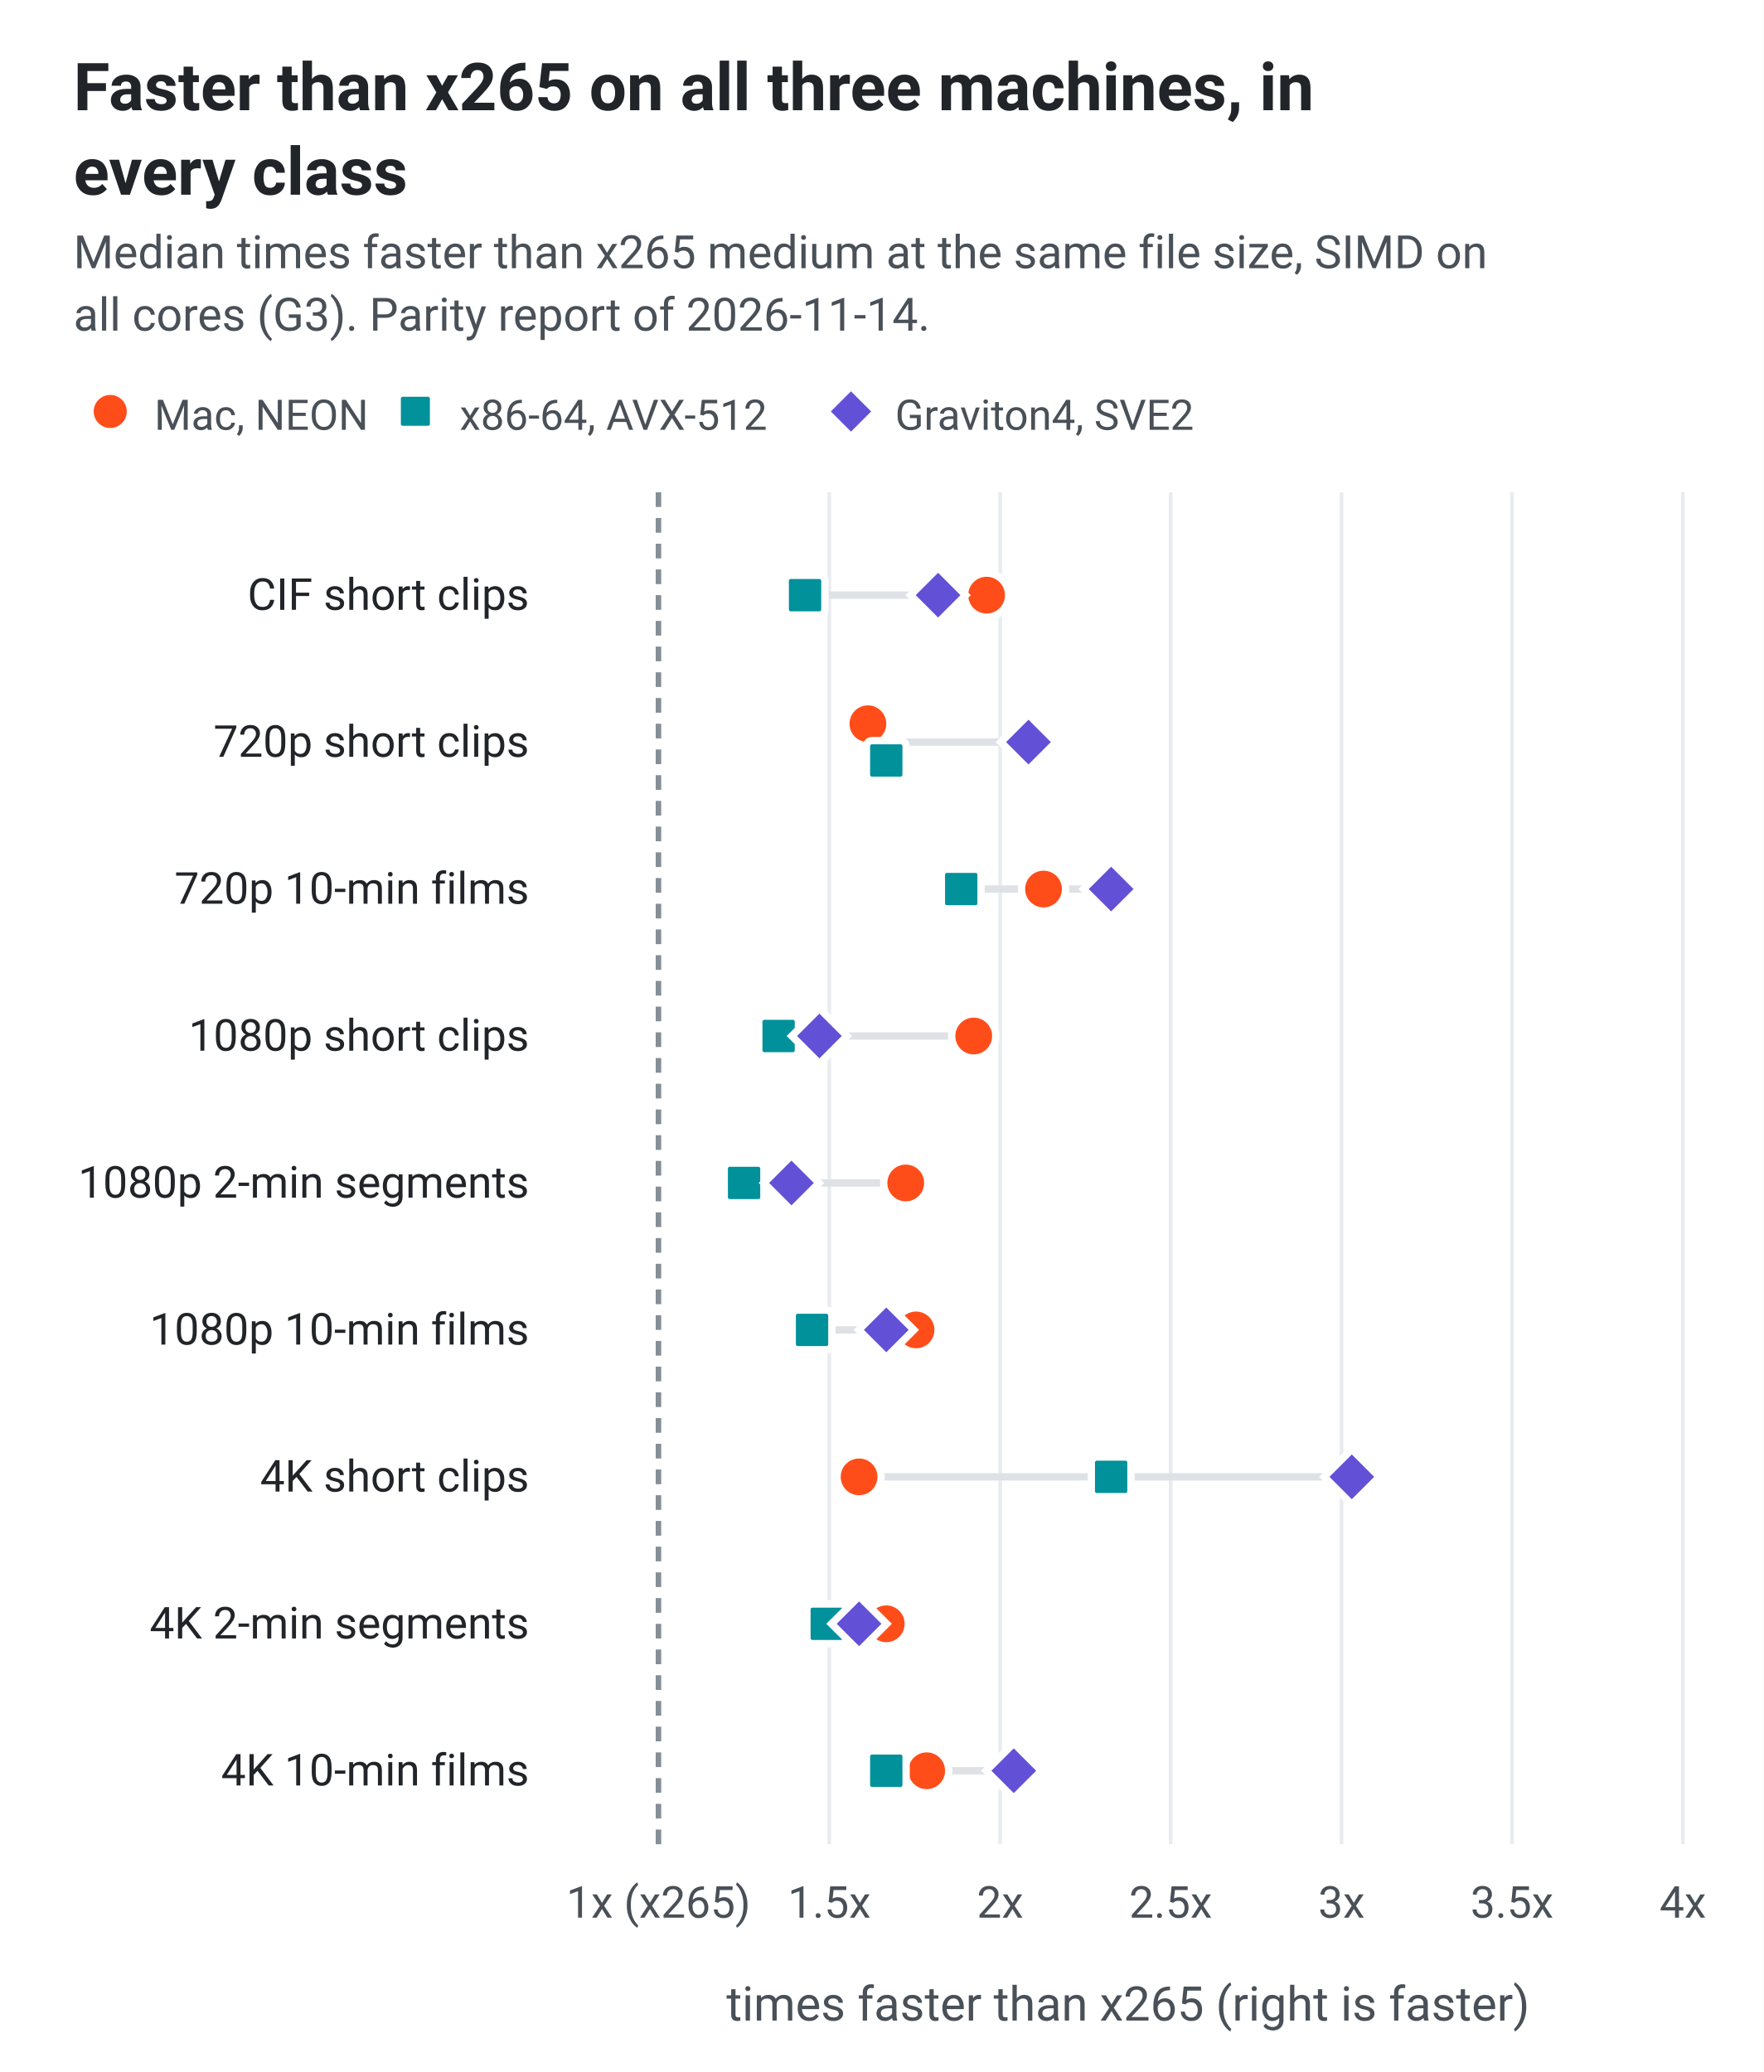
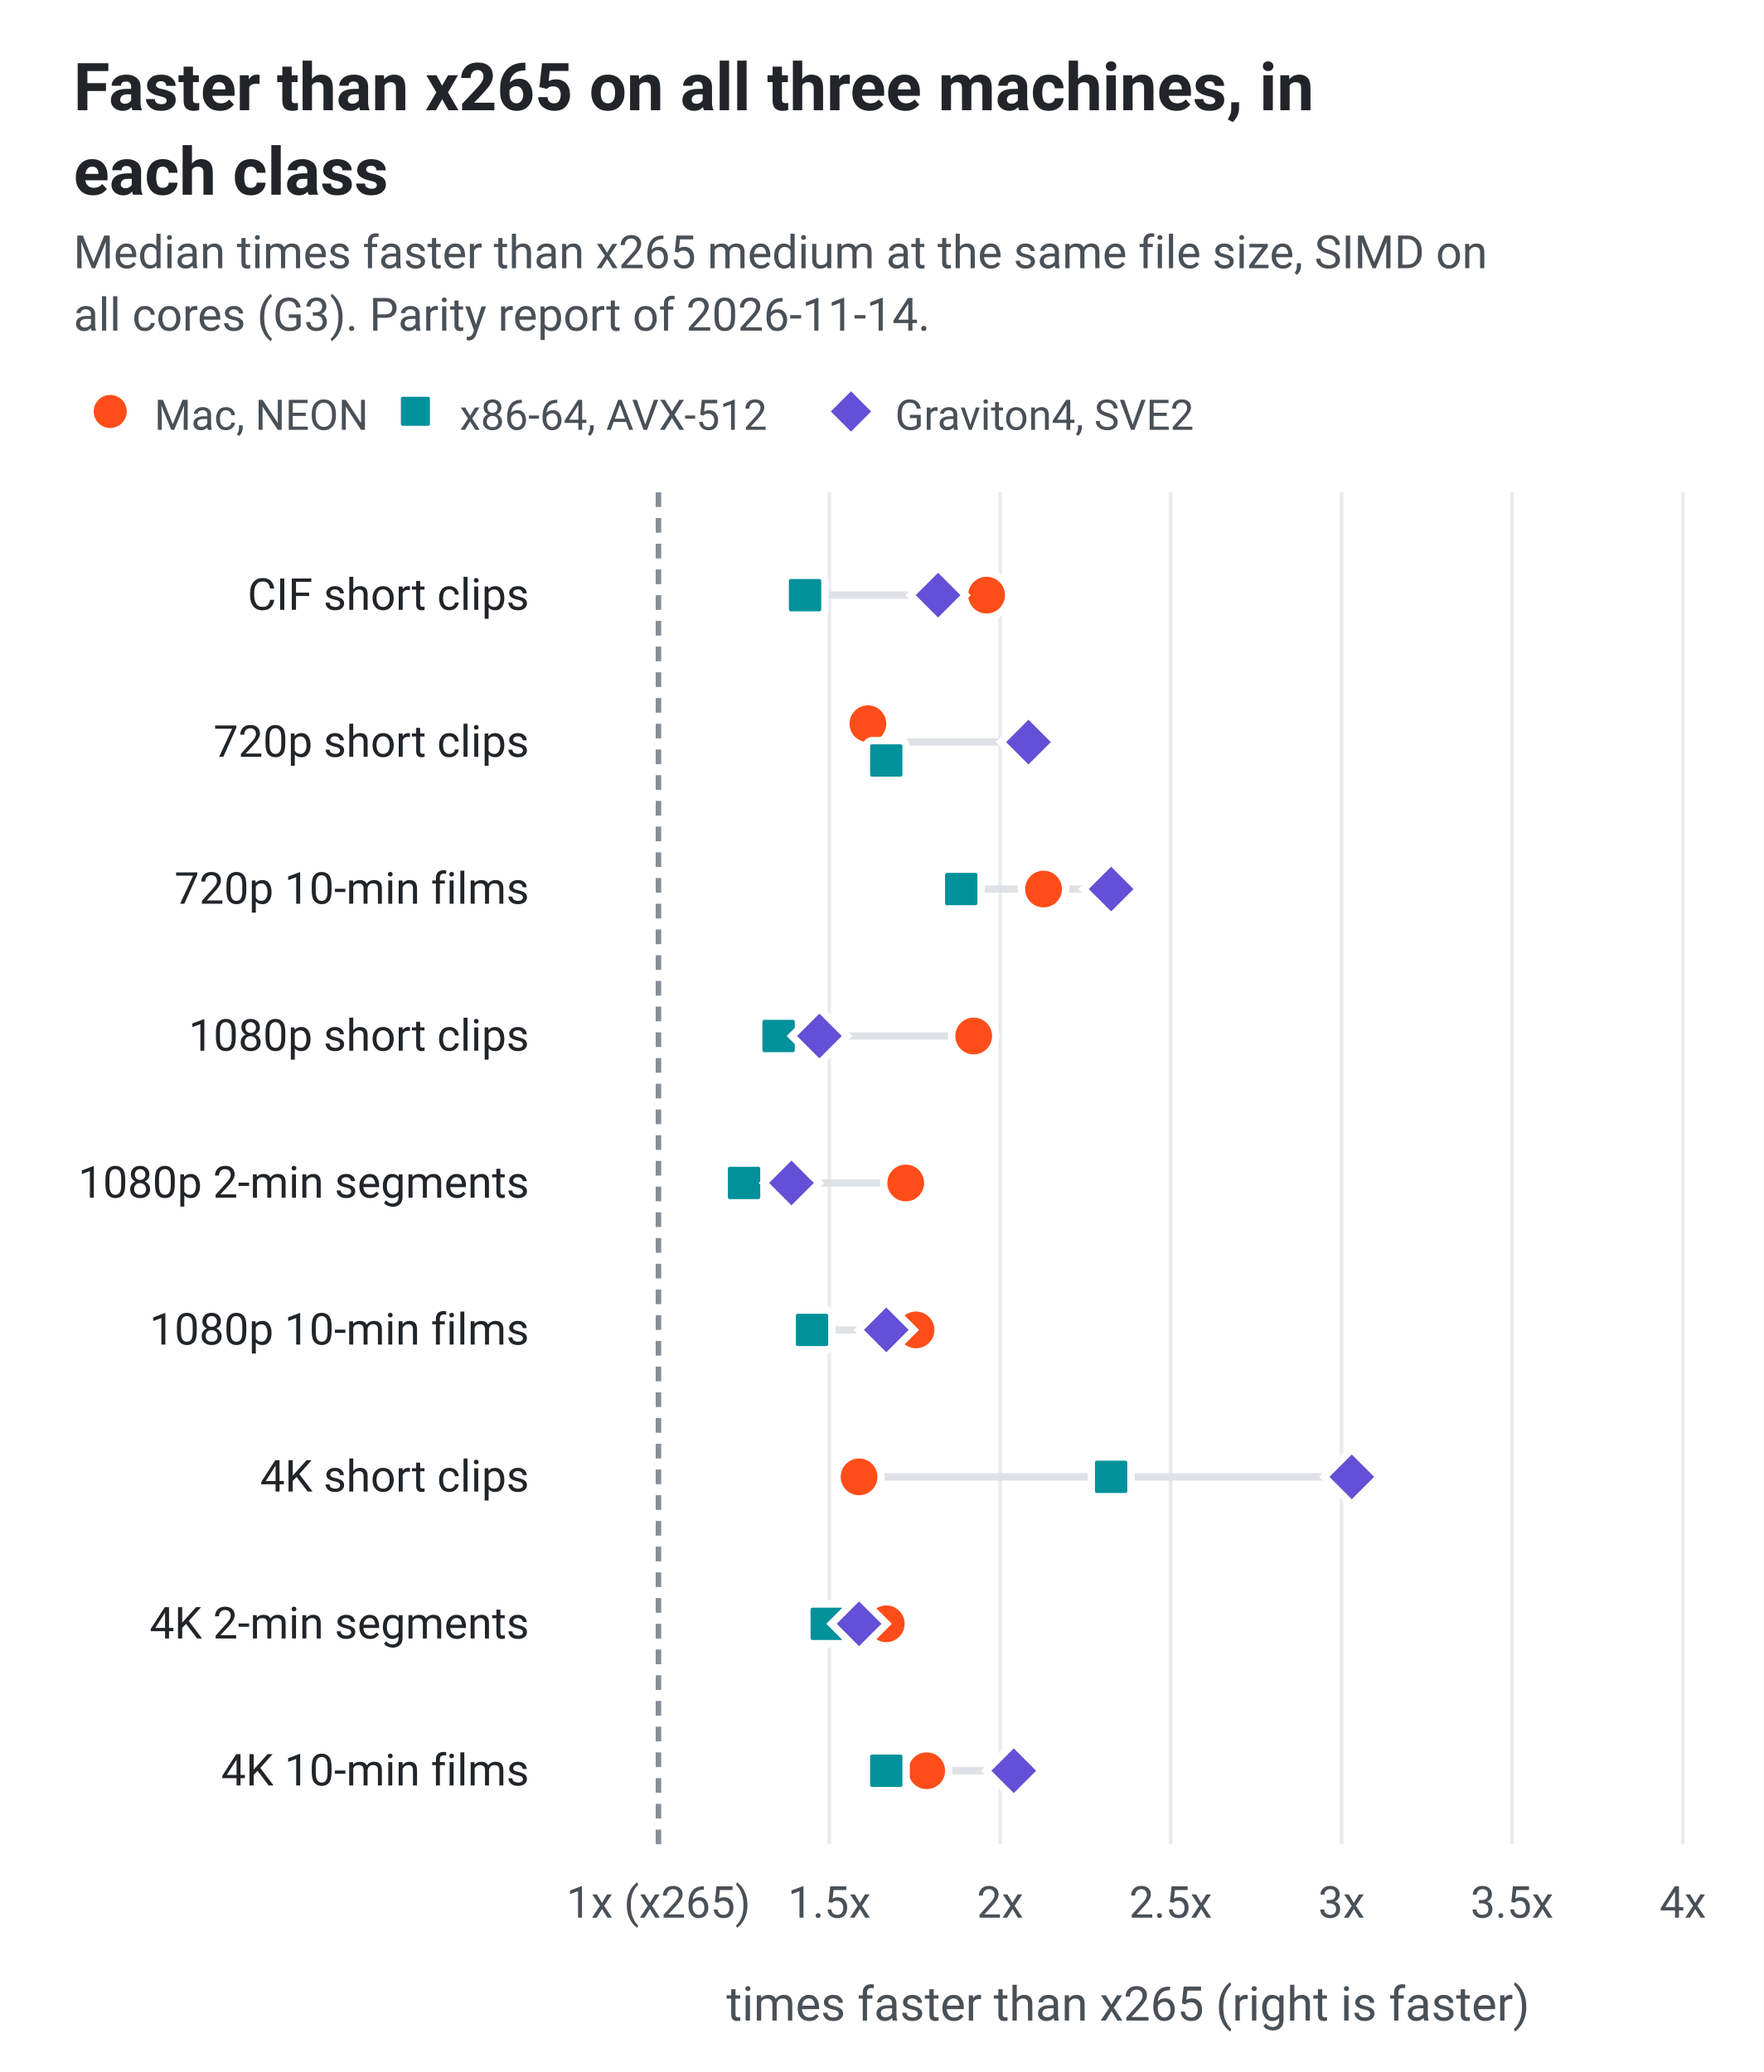
<svg xmlns="http://www.w3.org/2000/svg" width="480" height="564" viewBox="0 0 480 564" role="img">
  <style>
.bg{fill:#ffffff}.t1{fill:#212529}.t2{fill:#495057}.grid{stroke:#e9ecef}
.base{stroke:#868e96}.ring{stroke:#ffffff}.med{stroke:#212529}.band{fill:#f1f3f5}
.s1{fill:#ff4d1a}.s2{fill:#00919a}.s3{fill:#6250d6}.sx{fill:#868e96}
.l1{stroke:#ff4d1a}.l2{stroke:#00919a}.l3{stroke:#6250d6}.lx{stroke:#868e96}.span{stroke:#dee2e6}
.note{fill:#b8330a}.wash{fill:#ffe8dc}
text{font-family:system-ui,-apple-system,"Segoe UI",Roboto,Helvetica,Arial,sans-serif}
@media (prefers-color-scheme:dark){
.bg{fill:#1b1c1e}.t1{fill:#e9ecee}.t2{fill:#b6bcc1}.grid{stroke:#2e3135}
.base{stroke:#8f959a}.ring{stroke:#1b1c1e}.med{stroke:#e9ecee}.band{fill:#23262a}
.s1{fill:#ff4d1a}.s2{fill:#12a3ad}.s3{fill:#9085e9}.sx{fill:#8f959a}
.l1{stroke:#ff4d1a}.l2{stroke:#12a3ad}.l3{stroke:#9085e9}.lx{stroke:#8f959a}.span{stroke:#3a3e43}
.note{fill:#ff8a5c}.wash{fill:#45200f}}
</style>
  <rect width="100%" height="100%" class="bg" />
  <text x="20" y="30" font-size="18" class="t1" font-weight="600">Faster than x265 on all three machines, in</text>
-   <text x="20" y="53" font-size="18" class="t1" font-weight="600">every class</text>
+   <text x="20" y="53" font-size="18" class="t1" font-weight="600">each class</text>
  <text x="20" y="73" font-size="12.5" class="t2">Median times faster than x265 medium at the same file size, SIMD on</text>
  <text x="20" y="90" font-size="12.5" class="t2">all cores (G3). Parity report of 2026-11-14.</text>
  <g transform="translate(0 26)">
    <circle cx="30.0" cy="86.0" r="5.5" class="s1 ring" stroke-width="2" />
    <text x="42.0" y="91.0" font-size="11.5" class="t2" text-anchor="start">Mac, NEON</text>
    <rect x="108.1" y="81.0" width="9.9" height="9.9" rx="1.5" class="s2 ring" stroke-width="2" />
    <text x="125.1" y="91.0" font-size="11.5" class="t2" text-anchor="start">x86-64, AVX-512</text>
    <polygon points="231.6,79.1 238.5,86.0 231.6,92.9 224.7,86.0" class="s3 ring" stroke-width="2" />
    <text x="243.6" y="91.0" font-size="11.5" class="t2" text-anchor="start">Graviton4, SVE2</text>
    <line x1="179.2" y1="108" x2="179.2" y2="476" class="base" stroke-width="1.5" stroke-dasharray="4 3" />
    <text x="179.2" y="496.0" font-size="12" class="t2" text-anchor="middle">1x (x265)</text>
    <line x1="225.7" y1="108" x2="225.7" y2="476" class="grid" stroke-width="1" />
    <text x="225.7" y="496.0" font-size="12" class="t2" text-anchor="middle">1.5x</text>
    <line x1="272.2" y1="108" x2="272.2" y2="476" class="grid" stroke-width="1" />
    <text x="272.2" y="496.0" font-size="12" class="t2" text-anchor="middle">2x</text>
    <line x1="318.6" y1="108" x2="318.6" y2="476" class="grid" stroke-width="1" />
    <text x="318.6" y="496.0" font-size="12" class="t2" text-anchor="middle">2.5x</text>
    <line x1="365.1" y1="108" x2="365.1" y2="476" class="grid" stroke-width="1" />
    <text x="365.1" y="496.0" font-size="12" class="t2" text-anchor="middle">3x</text>
    <line x1="411.5" y1="108" x2="411.5" y2="476" class="grid" stroke-width="1" />
    <text x="411.5" y="496.0" font-size="12" class="t2" text-anchor="middle">3.5x</text>
    <line x1="458.0" y1="108" x2="458.0" y2="476" class="grid" stroke-width="1" />
    <text x="458.0" y="496.0" font-size="12" class="t2" text-anchor="middle">4x</text>
    <text x="307.0" y="524.0" font-size="13" class="t2" text-anchor="middle">times faster than x265 (right is faster)</text>
    <text x="144.0" y="140.0" font-size="12" class="t1" text-anchor="end">CIF short clips</text>
    <line x1="219.1" y1="136.0" x2="268.5" y2="136.0" class="span" stroke-width="2" />
    <circle cx="268.5" cy="136.0" r="6" class="s1 ring" stroke-width="2" />
    <rect x="213.7" y="130.6" width="10.8" height="10.8" rx="1.5" class="s2 ring" stroke-width="2" />
    <polygon points="255.3,128.5 262.8,136.0 255.3,143.5 247.8,136.0" class="s3 ring" stroke-width="2" />
    <text x="144.0" y="180.0" font-size="12" class="t1" text-anchor="end">720p short clips</text>
    <line x1="236.2" y1="176.0" x2="279.9" y2="176.0" class="span" stroke-width="2" />
    <circle cx="236.2" cy="171.0" r="6" class="s1 ring" stroke-width="2" />
    <rect x="235.8" y="175.6" width="10.8" height="10.8" rx="1.5" class="s2 ring" stroke-width="2" />
    <polygon points="279.9,168.5 287.4,176.0 279.9,183.5 272.4,176.0" class="s3 ring" stroke-width="2" />
    <text x="144.0" y="220.0" font-size="12" class="t1" text-anchor="end">720p 10-min films</text>
    <line x1="261.6" y1="216.0" x2="302.4" y2="216.0" class="span" stroke-width="2" />
    <circle cx="284.0" cy="216.0" r="6" class="s1 ring" stroke-width="2" />
    <rect x="256.2" y="210.6" width="10.8" height="10.8" rx="1.5" class="s2 ring" stroke-width="2" />
    <polygon points="302.4,208.5 309.9,216.0 302.4,223.5 294.9,216.0" class="s3 ring" stroke-width="2" />
    <text x="144.0" y="260.0" font-size="12" class="t1" text-anchor="end">1080p short clips</text>
    <line x1="211.9" y1="256.0" x2="265.0" y2="256.0" class="span" stroke-width="2" />
    <circle cx="265.0" cy="256.0" r="6" class="s1 ring" stroke-width="2" />
    <rect x="206.5" y="250.6" width="10.8" height="10.8" rx="1.5" class="s2 ring" stroke-width="2" />
    <polygon points="223.0,248.5 230.5,256.0 223.0,263.5 215.5,256.0" class="s3 ring" stroke-width="2" />
    <text x="144.0" y="300.0" font-size="12" class="t1" text-anchor="end">1080p 2-min segments</text>
    <line x1="202.5" y1="296.0" x2="246.5" y2="296.0" class="span" stroke-width="2" />
    <circle cx="246.5" cy="296.0" r="6" class="s1 ring" stroke-width="2" />
    <rect x="197.1" y="290.6" width="10.8" height="10.8" rx="1.5" class="s2 ring" stroke-width="2" />
    <polygon points="215.4,288.5 222.9,296.0 215.4,303.5 207.9,296.0" class="s3 ring" stroke-width="2" />
    <text x="144.0" y="340.0" font-size="12" class="t1" text-anchor="end">1080p 10-min films</text>
    <line x1="221.0" y1="336.0" x2="249.3" y2="336.0" class="span" stroke-width="2" />
    <circle cx="249.3" cy="336.0" r="6" class="s1 ring" stroke-width="2" />
    <rect x="215.6" y="330.6" width="10.8" height="10.8" rx="1.5" class="s2 ring" stroke-width="2" />
    <polygon points="241.2,328.5 248.7,336.0 241.2,343.5 233.7,336.0" class="s3 ring" stroke-width="2" />
    <text x="144.0" y="380.0" font-size="12" class="t1" text-anchor="end">4K short clips</text>
    <line x1="233.8" y1="376.0" x2="367.9" y2="376.0" class="span" stroke-width="2" />
    <circle cx="233.8" cy="376.0" r="6" class="s1 ring" stroke-width="2" />
    <rect x="297.0" y="370.6" width="10.8" height="10.8" rx="1.5" class="s2 ring" stroke-width="2" />
    <polygon points="367.9,368.5 375.4,376.0 367.9,383.5 360.4,376.0" class="s3 ring" stroke-width="2" />
    <text x="144.0" y="420.0" font-size="12" class="t1" text-anchor="end">4K 2-min segments</text>
    <line x1="225.0" y1="416.0" x2="241.2" y2="416.0" class="span" stroke-width="2" />
    <circle cx="241.2" cy="416.0" r="6" class="s1 ring" stroke-width="2" />
    <rect x="219.6" y="410.6" width="10.8" height="10.8" rx="1.5" class="s2 ring" stroke-width="2" />
    <polygon points="233.8,408.5 241.3,416.0 233.8,423.5 226.3,416.0" class="s3 ring" stroke-width="2" />
    <text x="144.0" y="460.0" font-size="12" class="t1" text-anchor="end">4K 10-min films</text>
    <line x1="241.2" y1="456.0" x2="275.9" y2="456.0" class="span" stroke-width="2" />
    <circle cx="252.2" cy="456.0" r="6" class="s1 ring" stroke-width="2" />
    <rect x="235.8" y="450.6" width="10.8" height="10.8" rx="1.5" class="s2 ring" stroke-width="2" />
    <polygon points="275.9,448.5 283.4,456.0 275.9,463.5 268.4,456.0" class="s3 ring" stroke-width="2" />
  </g>
</svg>
